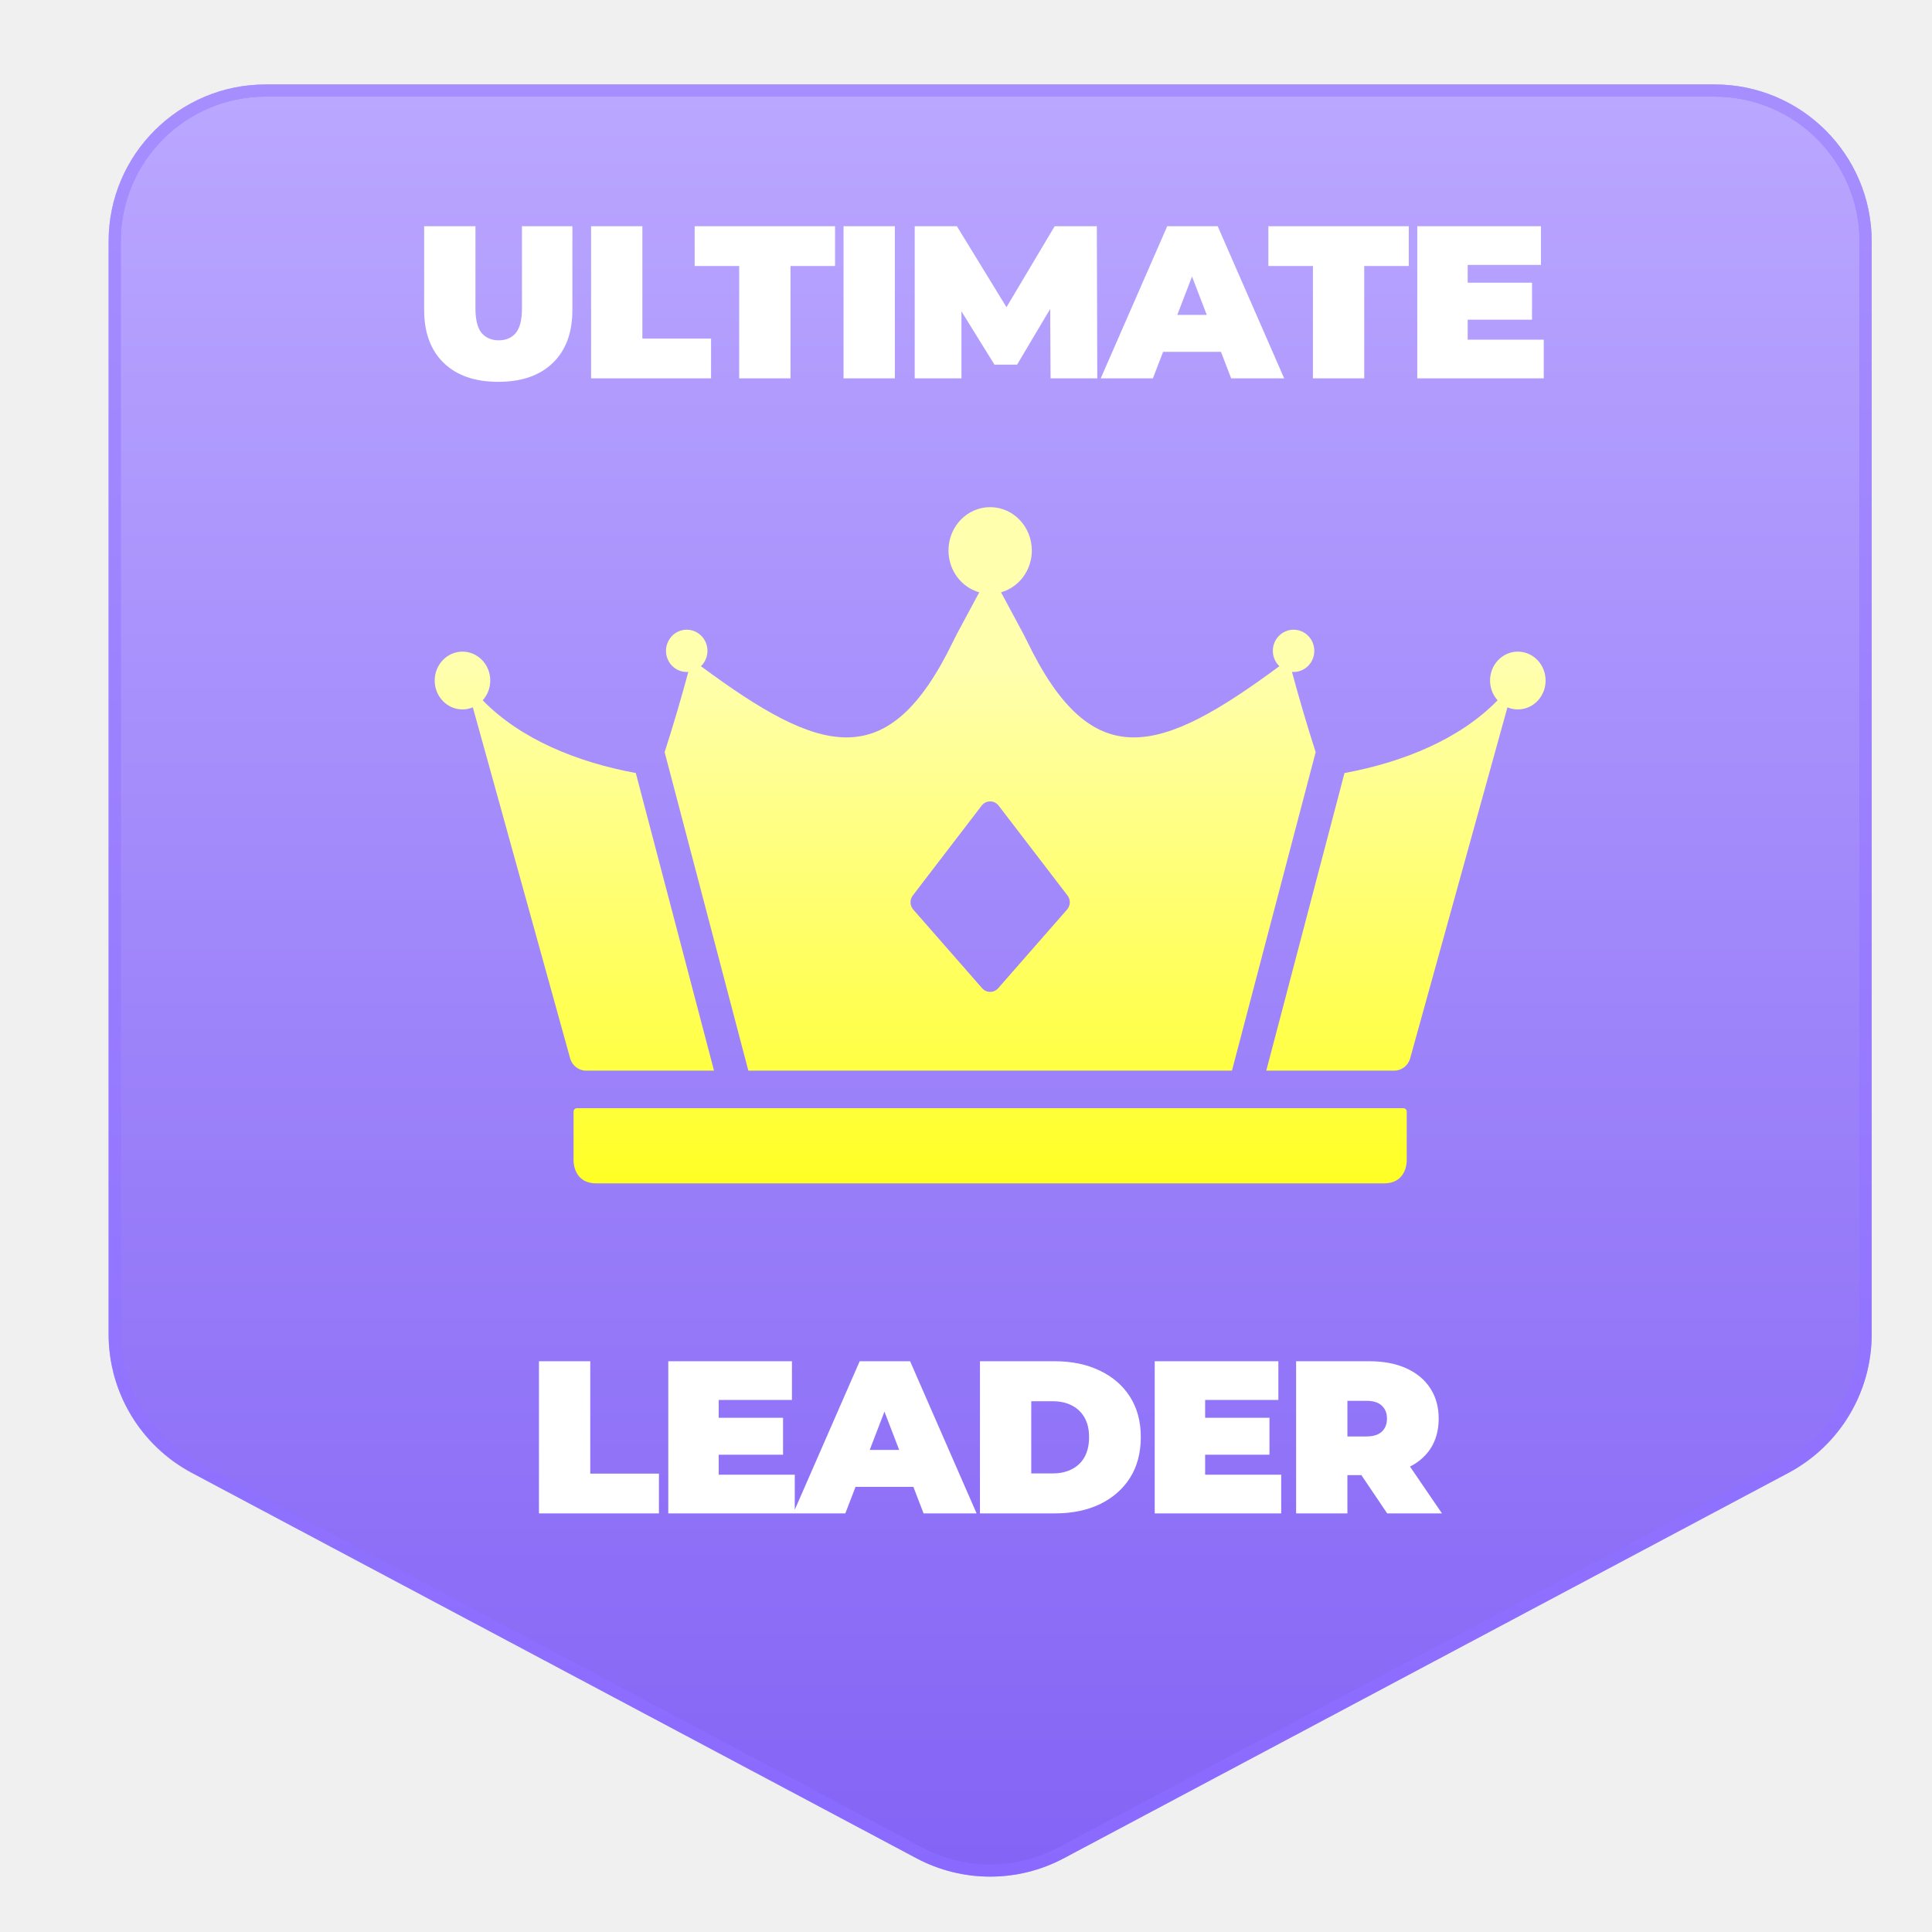
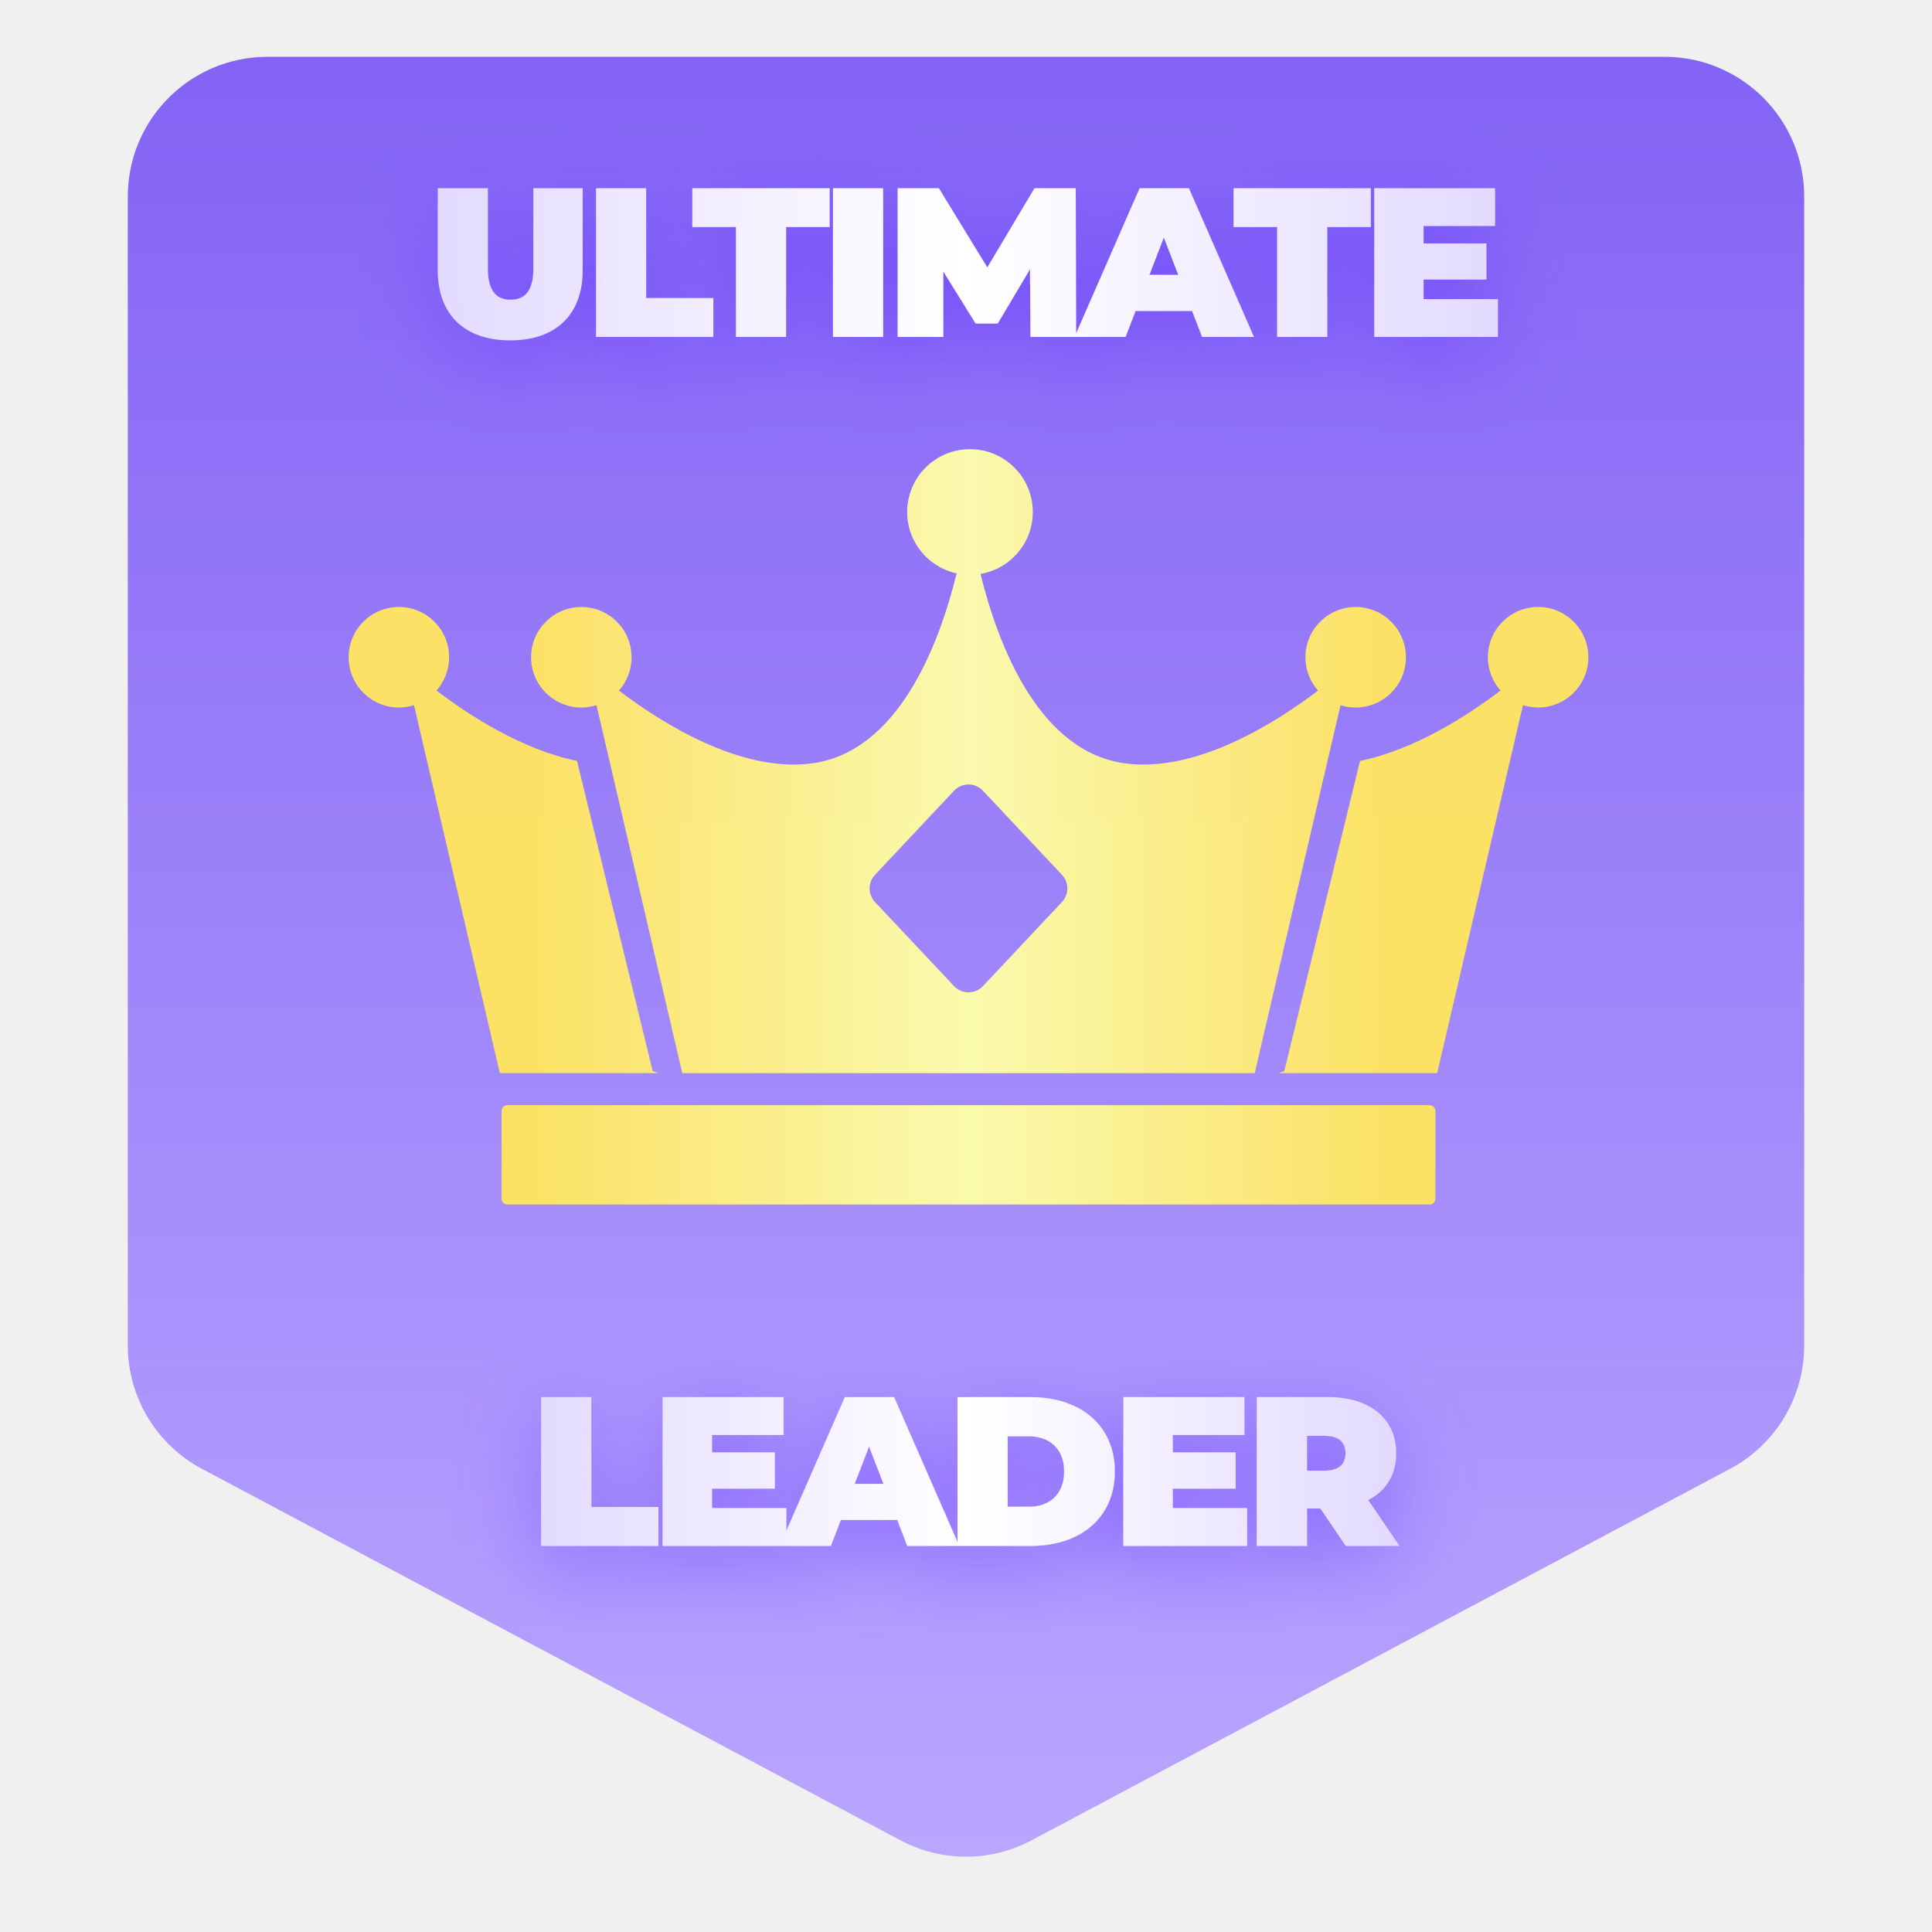
- <svg xmlns="http://www.w3.org/2000/svg" width="120" height="120" viewBox="0 0 120 120" fill="none">
-   <path d="M65.903 115.085C63.15 116.549 59.85 116.549 57.097 115.085L12.097 91.151C9.036 89.523 7.123 86.339 7.123 82.872V15C7.123 9.821 11.321 5.623 16.5 5.623H106.5C111.679 5.623 115.877 9.821 115.877 15V82.872C115.877 86.339 113.964 89.523 110.903 91.151L65.903 115.085Z" fill="url(#paint0_linear_2970_12578)" />
-   <path d="M65.903 115.085C63.15 116.549 59.85 116.549 57.097 115.085L12.097 91.151C9.036 89.523 7.123 86.339 7.123 82.872V15C7.123 9.821 11.321 5.623 16.5 5.623H106.5C111.679 5.623 115.877 9.821 115.877 15V82.872C115.877 86.339 113.964 89.523 110.903 91.151L65.903 115.085Z" stroke="#8361FF" stroke-width="0.754" />
-   <path d="M65.903 115.085C63.15 116.549 59.85 116.549 57.097 115.085L12.097 91.151C9.036 89.523 7.123 86.339 7.123 82.872V15C7.123 9.821 11.321 5.623 16.5 5.623H106.5C111.679 5.623 115.877 9.821 115.877 15V82.872C115.877 86.339 113.964 89.523 110.903 91.151L65.903 115.085Z" stroke="url(#paint1_linear_2970_12578)" stroke-opacity="0.5" stroke-width="0.754" />
-   <path d="M30.949 23.716C29.5 23.716 28.37 23.325 27.56 22.541C26.75 21.759 26.345 20.66 26.345 19.247V14.05H29.531V19.153C29.531 19.873 29.662 20.386 29.923 20.692C30.184 20.989 30.535 21.137 30.976 21.137C31.426 21.137 31.777 20.989 32.029 20.692C32.29 20.386 32.42 19.873 32.42 19.153V14.05H35.552V19.247C35.552 20.66 35.147 21.759 34.337 22.541C33.527 23.325 32.398 23.716 30.949 23.716ZM36.713 23.5V14.05H39.899V21.029H44.165V23.5H36.713ZM45.913 23.5V16.52H43.146V14.05H51.867V16.52H49.099V23.5H45.913ZM52.394 23.5V14.05H55.58V23.5H52.394ZM56.814 23.5V14.05H59.433L63.213 20.22H61.836L65.508 14.05H68.127L68.154 23.5H65.252L65.225 18.424H65.684L63.173 22.649H61.769L59.15 18.424H59.717V23.5H56.814ZM68.368 23.5L72.499 14.05H75.632L79.763 23.5H76.469L73.418 15.562H74.659L71.609 23.5H68.368ZM70.826 21.853L71.635 19.558H75.983L76.793 21.853H70.826ZM81.548 23.5V16.52H78.781V14.05H87.502V16.52H84.734V23.5H81.548ZM90.945 17.56H95.157V19.855H90.945V17.56ZM91.161 21.097H95.886V23.5H88.029V14.05H95.711V16.453H91.161V21.097Z" fill="white" />
-   <path d="M33.476 94V84.55H36.662V91.529H40.928V94H33.476ZM44.424 88.06H48.636V90.355H44.424V88.06ZM44.64 91.597H49.365V94H41.508V84.55H49.189V86.953H44.64V91.597ZM49.265 94L53.396 84.55H56.528L60.659 94H57.365L54.314 86.062H55.556L52.505 94H49.265ZM51.722 92.353L52.532 90.058H56.879L57.689 92.353H51.722ZM60.867 94V84.55H65.525C66.578 84.55 67.505 84.743 68.306 85.13C69.107 85.508 69.733 86.049 70.183 86.751C70.632 87.453 70.858 88.29 70.858 89.261C70.858 90.243 70.632 91.088 70.183 91.799C69.733 92.501 69.107 93.046 68.306 93.433C67.505 93.811 66.578 94 65.525 94H60.867ZM64.053 91.516H65.39C65.84 91.516 66.231 91.43 66.564 91.26C66.906 91.088 67.172 90.837 67.361 90.504C67.55 90.162 67.644 89.748 67.644 89.261C67.644 88.784 67.55 88.379 67.361 88.046C67.172 87.713 66.906 87.462 66.564 87.29C66.231 87.12 65.84 87.034 65.39 87.034H64.053V91.516ZM74.637 88.06H78.849V90.355H74.637V88.06ZM74.853 91.597H79.578V94H71.721V84.55H79.402V86.953H74.853V91.597ZM80.504 94V84.55H85.054C85.936 84.55 86.696 84.694 87.335 84.982C87.983 85.27 88.483 85.684 88.834 86.224C89.185 86.755 89.36 87.385 89.36 88.114C89.36 88.843 89.185 89.473 88.834 90.004C88.483 90.526 87.983 90.927 87.335 91.206C86.696 91.484 85.936 91.624 85.054 91.624H82.273L83.69 90.314V94H80.504ZM86.161 94L83.839 90.558H87.214L89.563 94H86.161ZM83.69 90.665L82.273 89.221H84.851C85.292 89.221 85.616 89.122 85.823 88.924C86.039 88.726 86.147 88.456 86.147 88.114C86.147 87.772 86.039 87.502 85.823 87.304C85.616 87.106 85.292 87.007 84.851 87.007H82.273L83.69 85.562V90.665Z" fill="white" />
-   <path d="M87.169 68.833C87.283 68.833 87.375 68.928 87.375 69.044V72.055C87.375 72.171 87.375 73.5 85.957 73.5H37.043C35.625 73.5 35.625 72.171 35.625 72.055V69.044C35.625 68.928 35.717 68.833 35.831 68.833H87.169Z" fill="url(#paint2_linear_2970_12578)" />
-   <path d="M28.725 40.474C29.677 40.474 30.45 41.278 30.45 42.27C30.45 42.745 30.27 43.176 29.981 43.497C32.34 45.92 35.857 47.343 39.491 48.015L44.349 66.5H36.404C35.944 66.5 35.538 66.188 35.413 65.736L29.369 43.933C29.17 44.016 28.953 44.064 28.725 44.064C27.772 44.064 27 43.261 27 42.27C27 41.279 27.772 40.474 28.725 40.474Z" fill="url(#paint3_linear_2970_12578)" />
-   <path fill-rule="evenodd" clip-rule="evenodd" d="M61.5 31.5C62.929 31.5 64.088 32.706 64.088 34.193C64.088 35.436 63.277 36.48 62.176 36.789L63.56 39.365C63.638 39.511 63.716 39.667 63.796 39.832C67.843 48.206 72.053 46.861 79.464 41.379C79.215 41.139 79.059 40.801 79.059 40.425C79.059 39.7 79.635 39.113 80.346 39.112C81.057 39.112 81.633 39.7 81.633 40.425C81.633 41.15 81.057 41.737 80.346 41.737C80.312 41.737 80.279 41.734 80.246 41.731C80.698 43.405 81.188 45.068 81.718 46.717L76.519 66.5H46.481L41.282 46.717C41.812 45.068 42.302 43.405 42.754 41.731C42.721 41.734 42.688 41.737 42.654 41.737C41.943 41.737 41.367 41.15 41.367 40.425C41.367 39.7 41.943 39.112 42.654 39.112C43.365 39.113 43.941 39.7 43.941 40.425C43.941 40.801 43.785 41.139 43.536 41.379C50.947 46.861 55.157 48.206 59.204 39.832C59.284 39.667 59.362 39.511 59.44 39.365L60.824 36.789C59.723 36.48 58.913 35.436 58.912 34.193C58.912 32.706 60.071 31.5 61.5 31.5ZM62.028 50.039C61.76 49.689 61.24 49.689 60.972 50.039L56.696 55.62C56.496 55.881 56.508 56.249 56.724 56.496L61 61.379C61.267 61.683 61.733 61.683 62 61.379L66.276 56.496C66.492 56.249 66.504 55.881 66.304 55.62L62.028 50.039Z" fill="url(#paint4_linear_2970_12578)" />
-   <path d="M94.275 40.474C95.228 40.474 96 41.279 96 42.27C96 43.261 95.228 44.064 94.275 44.064C94.047 44.064 93.83 44.016 93.63 43.933L87.587 65.736C87.462 66.188 87.056 66.5 86.596 66.5H78.651L83.509 48.015C87.143 47.343 90.659 45.92 93.019 43.497C92.73 43.176 92.55 42.745 92.55 42.27C92.55 41.278 93.323 40.474 94.275 40.474Z" fill="url(#paint5_linear_2970_12578)" />
+ <svg xmlns="http://www.w3.org/2000/svg" width="200" height="200" viewBox="0 0 200 200" fill="none">
+   <path d="M106.791 190.508C102.545 192.766 97.455 192.766 93.209 190.508L20.901 152.05C16.18 149.539 13.23 144.629 13.23 139.282V20.342C13.23 12.355 19.705 5.88 27.692 5.88H172.308C180.295 5.88 186.769 12.355 186.769 20.342L186.77 139.282C186.77 144.629 183.819 149.539 179.099 152.05L106.791 190.508Z" fill="url(#paint0_linear_7980_114861)" />
+   <g filter="url(#filter0_d_7980_114861)">
+     <path d="M52.816 35.232C48.086 35.232 45.314 32.57 45.314 27.95V19.48H50.506V27.796C50.506 30.15 51.408 31.03 52.86 31.03C54.312 31.03 55.214 30.15 55.214 27.796V19.48H60.318V27.95C60.318 32.57 57.546 35.232 52.816 35.232ZM61.698 34.88V19.48H66.89V30.854H73.842V34.88H61.698ZM76.181 34.88V23.506H71.671V19.48H85.883V23.506H81.373V34.88H76.181ZM86.231 34.88V19.48H91.424V34.88H86.231ZM111.403 34.88H106.673L106.629 27.862L103.285 33.494H100.997L97.653 28.104V34.88H92.923V19.48H97.191L102.207 27.686L107.091 19.48H111.359L111.403 34.88ZM124.441 34.88L123.407 32.196H117.555L116.521 34.88H111.241L117.973 19.48H123.077L129.809 34.88H124.441ZM118.985 28.456H121.977L120.481 24.584L118.985 28.456ZM132.208 34.88V23.506H127.698V19.48H141.91V23.506H137.4V34.88H132.208ZM147.363 30.964H155.063V34.88H142.259V19.48H154.777V23.396H147.363V25.2H153.875V28.94H147.363V30.964Z" fill="url(#paint1_linear_7980_114861)" />
+     <path d="M56.016 160.032V144.632H61.208V156.006H68.16V160.032H56.016ZM73.698 156.116H81.398V160.032H68.594V144.632H81.112V148.548H73.698V150.352H80.21V154.092H73.698V156.116ZM93.925 160.032L92.891 157.348H87.039L86.005 160.032H80.725L87.457 144.632H92.561L99.293 160.032H93.925ZM88.469 153.608H91.461L89.965 149.736L88.469 153.608ZM99.121 160.032V144.632H106.711C111.859 144.632 115.401 147.558 115.401 152.332C115.401 157.106 111.859 160.032 106.711 160.032H99.121ZM104.313 155.984H106.491C108.669 155.984 110.165 154.686 110.165 152.332C110.165 149.978 108.669 148.68 106.491 148.68H104.313V155.984ZM121.401 156.116H129.101V160.032H116.297V144.632H128.815V148.548H121.401V150.352H127.913V154.092H121.401V156.116ZM139.318 160.032L136.7 156.16H135.292V160.032H130.1V144.632H137.514C141.804 144.632 144.532 146.876 144.532 150.44C144.532 152.662 143.476 154.334 141.628 155.28L144.862 160.032H139.318ZM139.296 150.44C139.296 149.318 138.614 148.636 137.184 148.636H135.292V152.244H137.184C138.614 152.244 139.296 151.562 139.296 150.44Z" fill="url(#paint2_linear_7980_114861)" />
+   </g>
+   <g opacity="0.98">
+     <path d="M147.989 114.406C148.323 114.406 148.594 114.677 148.594 115.011V124.085C148.594 124.419 148.323 124.69 147.989 124.69H52.526C52.192 124.69 51.921 124.419 51.921 124.085V115.011C51.921 114.677 52.192 114.407 52.526 114.406H147.989ZM100.413 46.5C104.004 46.5 106.916 49.412 106.916 53.003C106.915 56.224 104.573 58.896 101.5 59.413C103.335 66.833 107.595 78.022 116.72 79.058C124.05 79.889 132.064 74.818 136.445 71.488C135.631 70.57 135.136 69.363 135.136 68.04C135.136 65.167 137.465 62.838 140.338 62.838C143.211 62.838 145.54 65.167 145.541 68.04C145.541 70.913 143.212 73.242 140.338 73.242C139.792 73.242 139.266 73.157 138.771 73.001L129.888 111.091H70.63L61.748 73.001C61.253 73.157 60.726 73.242 60.179 73.242C57.306 73.242 54.977 70.913 54.977 68.04C54.977 65.167 57.306 62.838 60.179 62.838C63.052 62.838 65.381 65.167 65.381 68.04C65.381 69.363 64.886 70.57 64.073 71.488C68.453 74.818 76.469 79.889 83.799 79.058C92.948 78.02 97.205 66.776 99.033 59.356C96.104 58.724 93.91 56.121 93.91 53.003C93.91 49.412 96.821 46.5 100.413 46.5ZM41.291 62.834C44.164 62.834 46.493 65.164 46.494 68.037C46.493 69.361 45.998 70.567 45.184 71.485C48.544 74.039 54.043 77.614 59.73 78.768L67.567 110.878L68.137 111.087H51.742L42.859 72.997C42.364 73.153 41.838 73.239 41.291 73.239C38.419 73.239 36.09 70.91 36.089 68.037C36.09 65.164 38.419 62.834 41.291 62.834ZM159.226 62.834C162.099 62.834 164.428 65.164 164.428 68.037C164.428 70.91 162.099 73.239 159.226 73.239C158.68 73.239 158.153 73.153 157.659 72.997L148.776 111.087H132.38L132.951 110.878L140.788 78.768C146.475 77.614 151.974 74.039 155.333 71.485C154.52 70.567 154.024 69.361 154.024 68.037C154.024 65.164 156.353 62.834 159.226 62.834ZM101.756 81.859C100.944 80.995 99.571 80.995 98.758 81.859L90.58 90.561C89.835 91.352 89.835 92.586 90.58 93.378L98.758 102.08C99.571 102.944 100.944 102.944 101.756 102.08L109.935 93.378C110.679 92.586 110.679 91.352 109.935 90.561L101.756 81.859Z" fill="url(#paint3_linear_7980_114861)" />
+   </g>
  <defs>
-     <linearGradient id="paint0_linear_2970_12578" x1="61.5" y1="6" x2="61.5" y2="117" gradientUnits="userSpaceOnUse">
-       <stop stop-color="#BAA7FF" />
-       <stop offset="1" stop-color="#8363F5" />
+     <filter id="filter0_d_7980_114861" x="37.315" y="13.48" width="125.749" height="156.552" filterUnits="userSpaceOnUse" color-interpolation-filters="sRGB">
+       <feFlood flood-opacity="0" result="BackgroundImageFix" />
+       <feColorMatrix in="SourceAlpha" type="matrix" values="0 0 0 0 0 0 0 0 0 0 0 0 0 0 0 0 0 0 127 0" result="hardAlpha" />
+       <feOffset dy="2" />
+       <feGaussianBlur stdDeviation="4" />
+       <feComposite in2="hardAlpha" operator="out" />
+       <feColorMatrix type="matrix" values="0 0 0 0 0.348 0 0 0 0 0.167 0 0 0 0 1 0 0 0 0.4 0" />
+       <feBlend mode="normal" in2="BackgroundImageFix" result="effect1_dropShadow_7980_114861" />
+       <feBlend mode="normal" in="SourceGraphic" in2="effect1_dropShadow_7980_114861" result="shape" />
+     </filter>
+     <linearGradient id="paint0_linear_7980_114861" x1="100" y1="5.88" x2="100" y2="194.12" gradientUnits="userSpaceOnUse">
+       <stop stop-color="#8363F5" />
+       <stop offset="1" stop-color="#BAA7FF" />
    </linearGradient>
-     <linearGradient id="paint1_linear_2970_12578" x1="61.5" y1="117" x2="61.5" y2="6" gradientUnits="userSpaceOnUse">
-       <stop stop-color="#9072FF" />
-       <stop offset="1" stop-color="#CABCFF" />
+     <linearGradient id="paint1_linear_7980_114861" x1="156" y1="27.38" x2="44" y2="27.38" gradientUnits="userSpaceOnUse">
+       <stop stop-color="#E2DAFF" />
+       <stop offset="0.5" stop-color="white" />
+       <stop offset="1" stop-color="#E2DAFF" />
    </linearGradient>
-     <linearGradient id="paint2_linear_2970_12578" x1="61.5" y1="31.5" x2="61.5" y2="73.5" gradientUnits="userSpaceOnUse">
-       <stop offset="0.24" stop-color="#FFFFAD" />
-       <stop offset="1" stop-color="#FFFF25" />
+     <linearGradient id="paint2_linear_7980_114861" x1="145.5" y1="152.532" x2="54.5" y2="152.532" gradientUnits="userSpaceOnUse">
+       <stop stop-color="#E2DAFF" />
+       <stop offset="0.5" stop-color="white" />
+       <stop offset="1" stop-color="#E2DAFF" />
    </linearGradient>
-     <linearGradient id="paint3_linear_2970_12578" x1="61.5" y1="31.5" x2="61.5" y2="73.5" gradientUnits="userSpaceOnUse">
-       <stop offset="0.24" stop-color="#FFFFAD" />
-       <stop offset="1" stop-color="#FFFF25" />
-     </linearGradient>
-     <linearGradient id="paint4_linear_2970_12578" x1="61.5" y1="31.5" x2="61.5" y2="73.5" gradientUnits="userSpaceOnUse">
-       <stop offset="0.24" stop-color="#FFFFAD" />
-       <stop offset="1" stop-color="#FFFF25" />
-     </linearGradient>
-     <linearGradient id="paint5_linear_2970_12578" x1="61.5" y1="31.5" x2="61.5" y2="73.5" gradientUnits="userSpaceOnUse">
-       <stop offset="0.24" stop-color="#FFFFAD" />
-       <stop offset="1" stop-color="#FFFF25" />
+     <linearGradient id="paint3_linear_7980_114861" x1="55.239" y1="87.174" x2="143.436" y2="87.174" gradientUnits="userSpaceOnUse">
+       <stop stop-color="#FDE362" />
+       <stop offset="0.51" stop-color="#FCFCAC" />
+       <stop offset="1" stop-color="#FDE362" />
    </linearGradient>
  </defs>
</svg>
